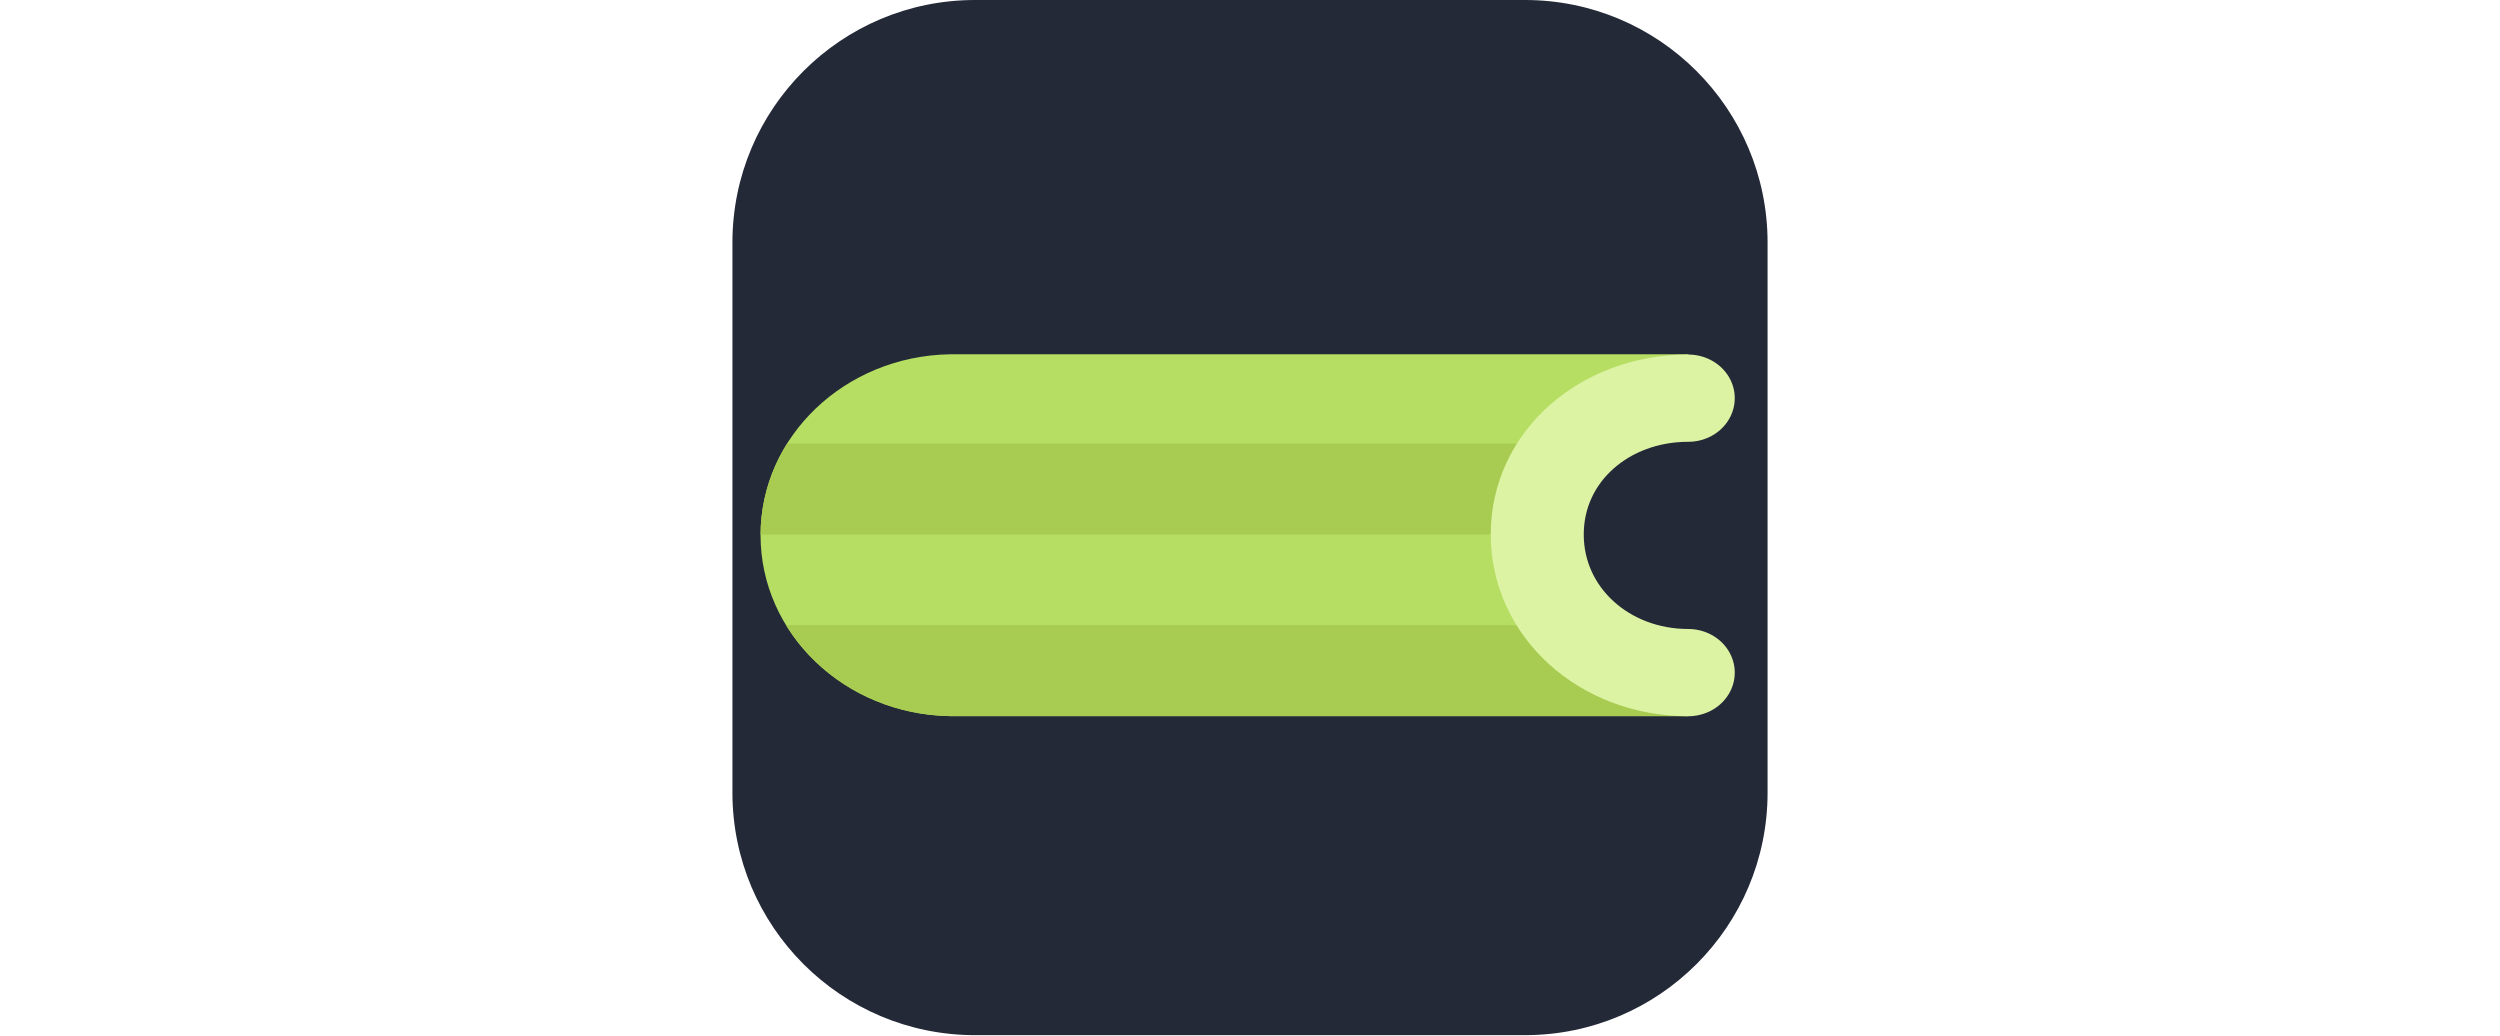
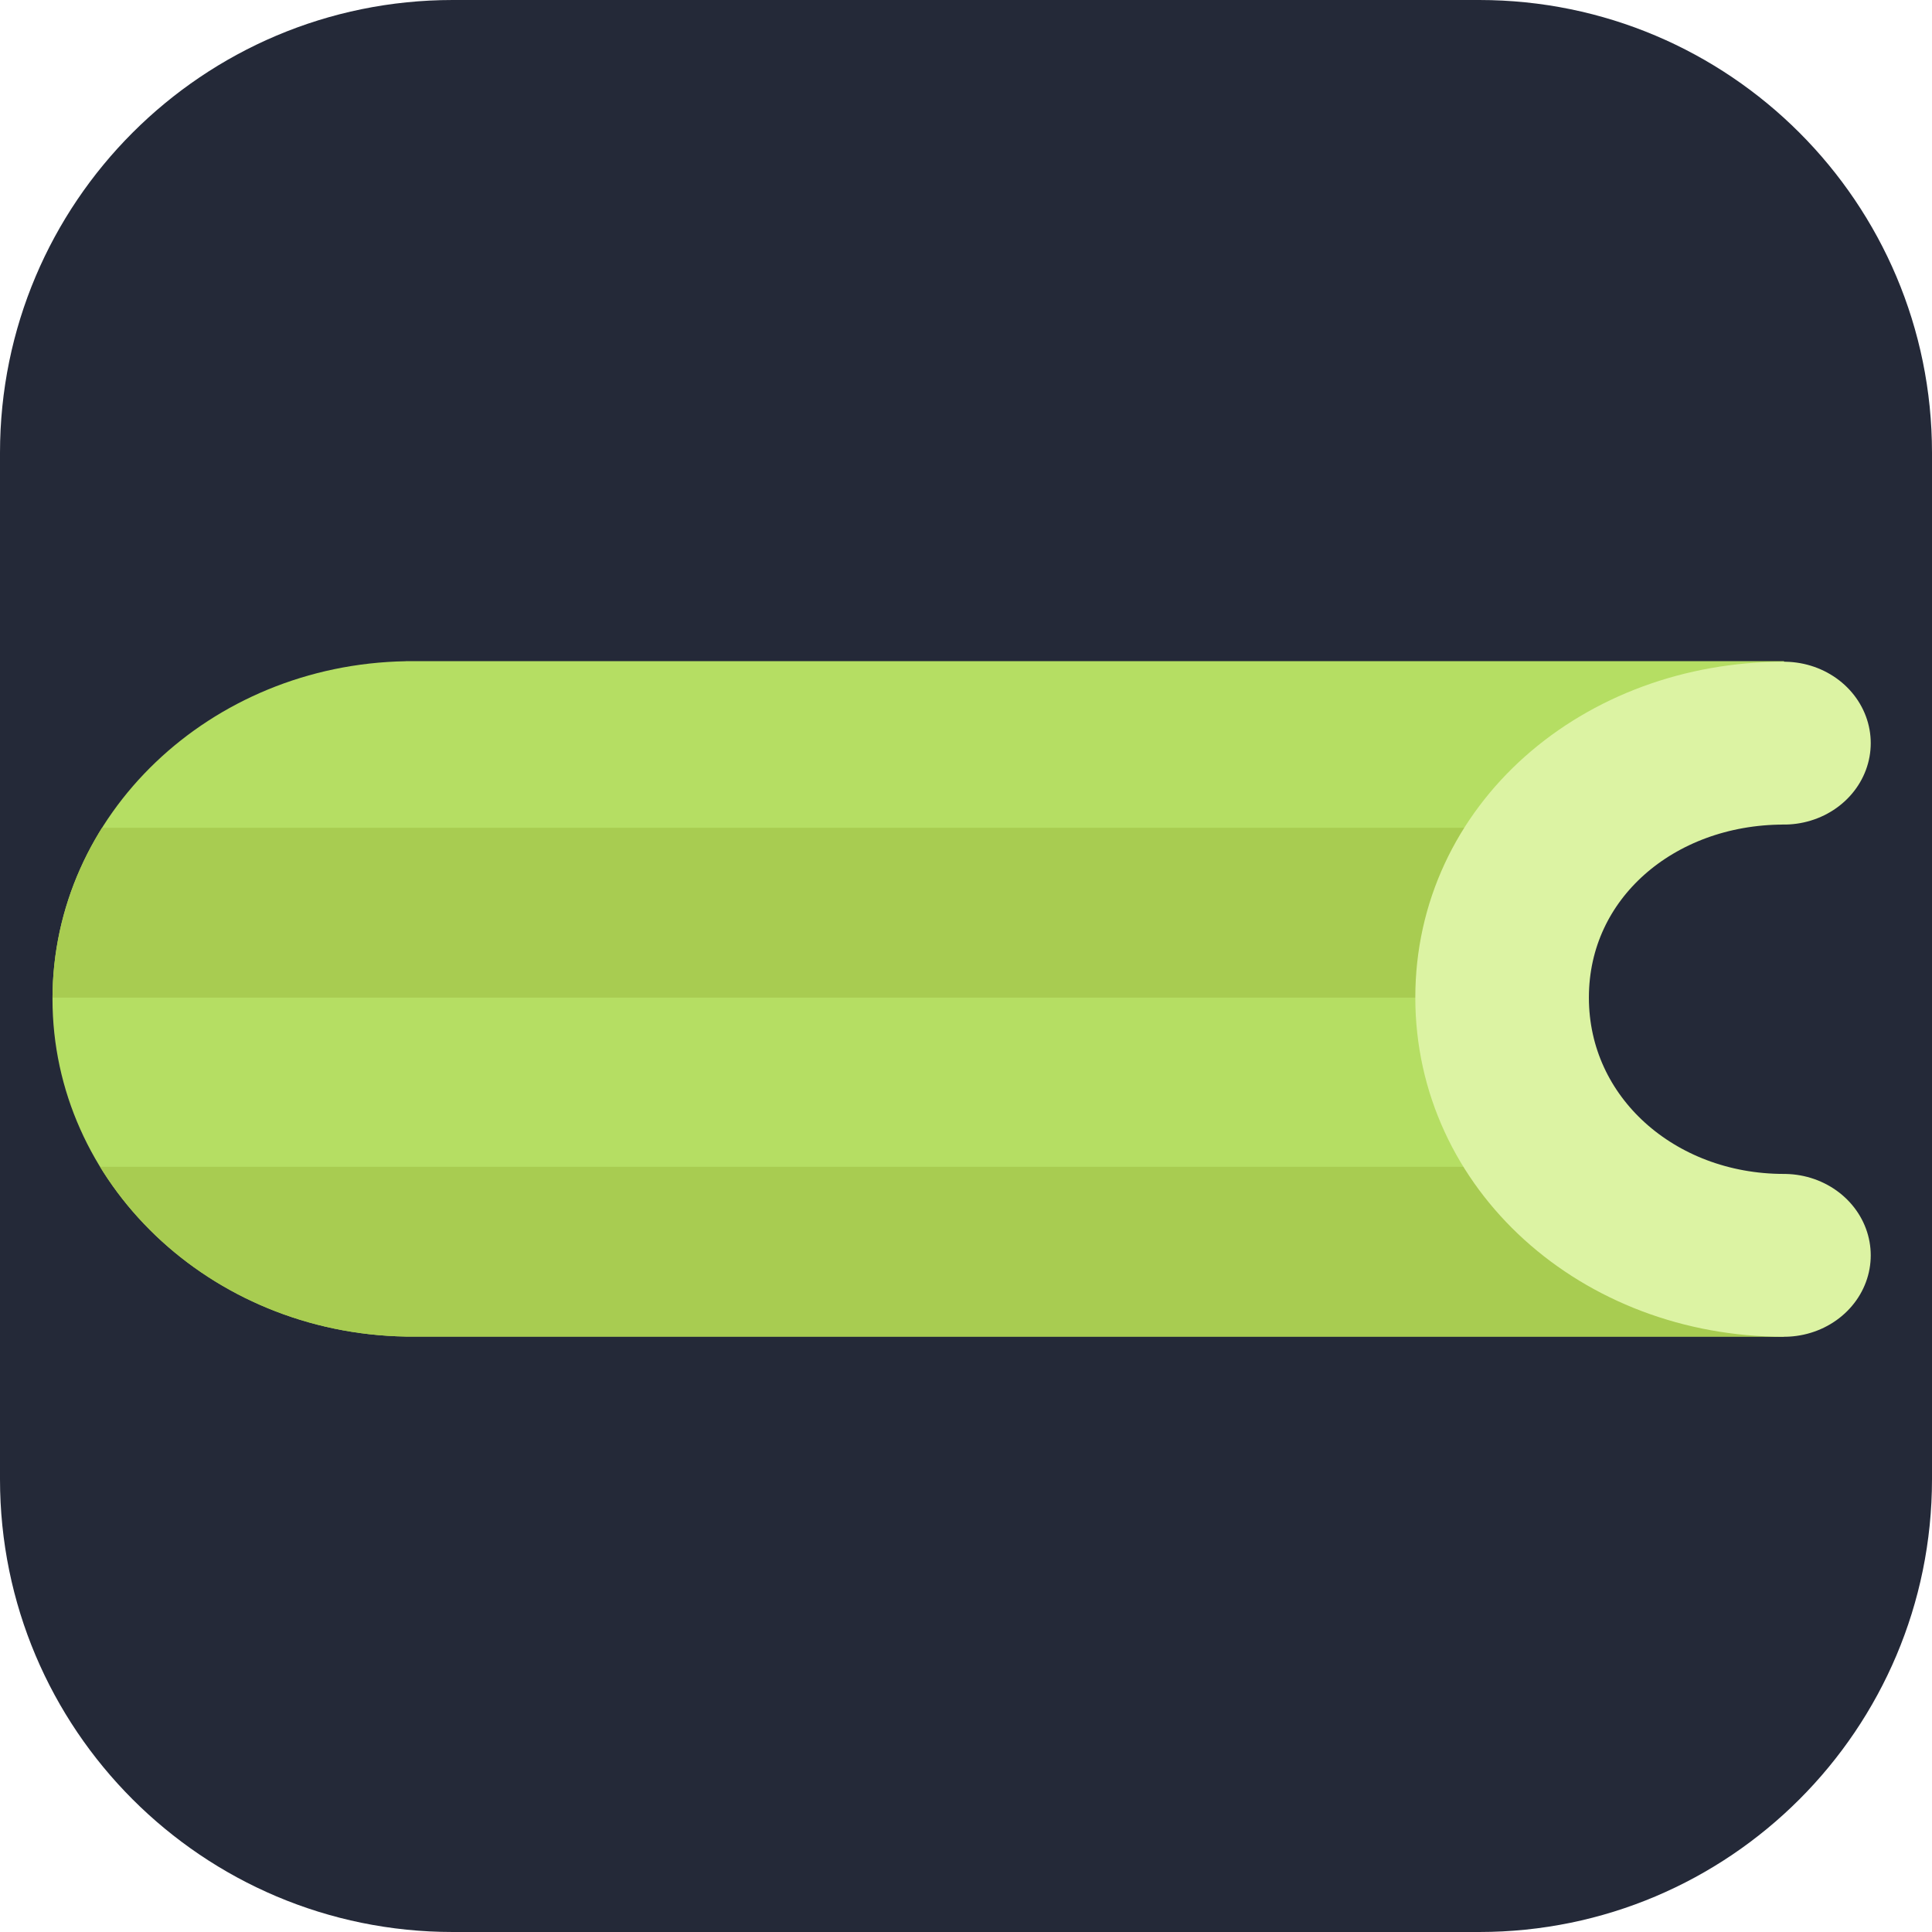
- <svg xmlns="http://www.w3.org/2000/svg" width="256px" height="106px" viewBox="0 0 256 256" version="1.1" id="svg9">
+ <svg xmlns="http://www.w3.org/2000/svg" width="256px" height="256px" viewBox="0 0 256 256" version="1.1" id="svg9">
  <rect width="256" height="256" rx="60" fill="#242938" id="rect1" />
  <defs id="defs4">
    <clipPath id="clip1">
      <path d="M 2 27 L 213 27 L 213 53 L 2 53 Z M 2 27 " id="path1" />
    </clipPath>
    <clipPath id="clip2">
      <path d="M 244.25 84.77 C 226.617 84.77 212.32 70.469 212.32 52.832 C 212.32 35.195 226.617 20.895 244.25 20.895 C 246.156 20.895 248.02 21.074 249.836 21.391 L 249.836 2.699 L 51.711 2.699 L 51.711 2.707 C 24.383 3.223 2.383 25.539 2.383 53 C 2.383 80.457 24.379 102.777 51.711 103.289 L 51.711 103.297 L 244.246 103.297 L 249.832 84.27 C 248.02 84.59 246.156 84.77 244.25 84.77 Z M 244.25 84.77 " id="path2" />
    </clipPath>
    <clipPath id="clip3">
      <path d="M 2 78 L 250 78 L 250 104 L 2 104 Z M 2 78 " id="path3" />
    </clipPath>
    <clipPath id="clip4">
      <path d="M 244.25 84.77 C 226.617 84.77 212.32 70.469 212.32 52.832 C 212.32 35.195 226.617 20.895 244.25 20.895 C 246.156 20.895 248.02 21.074 249.836 21.391 L 249.836 2.699 L 51.711 2.699 L 51.711 2.707 C 24.383 3.223 2.383 25.539 2.383 53 C 2.383 80.457 24.379 102.777 51.711 103.289 L 51.711 103.297 L 244.246 103.297 L 249.832 84.27 C 248.02 84.59 246.156 84.77 244.25 84.77 Z M 244.25 84.77 " id="path4" />
    </clipPath>
  </defs>
  <g id="surface1" transform="matrix(0.9485681,0,0,0.8896506,4.694687,85.20892)">
    <path style="fill:#b5de63;fill-opacity:1;fill-rule:nonzero;stroke:none" d="m 244.25,84.77 c -17.633,0 -31.93,-14.301 -31.93,-31.938 0,-17.637 14.297,-31.938 31.93,-31.938 1.906,0 3.77,0.18 5.586,0.496 L 244.25,2.699 H 51.711 v 0.008 C 24.383,3.223 2.383,25.539 2.383,53 c 0,27.457 21.996,49.777 49.328,50.289 v 0.008 H 244.246 l 5.586,-19.027 c -1.812,0.32 -3.676,0.5 -5.582,0.5 z m 0,0" id="path5" />
    <g clip-path="url(#clip1)" clip-rule="nonzero" id="g7">
      <g clip-path="url(#clip2)" clip-rule="nonzero" id="g6">
        <path style="fill:#a8cc51;fill-opacity:1;fill-rule:nonzero;stroke:none" d="M -11.445,27.512 H 212.062 V 52.809 H -11.445 Z m 0,0" id="path6" />
      </g>
    </g>
    <g clip-path="url(#clip3)" clip-rule="nonzero" id="g9">
      <g clip-path="url(#clip4)" clip-rule="nonzero" id="g8">
        <path style="fill:#a8cc51;fill-opacity:1;fill-rule:nonzero;stroke:none" d="M -11.445,78.008 H 251.316 V 113.82 H -11.445 Z m 0,0" id="path7" />
      </g>
    </g>
    <path style="fill:none;stroke:#dcf3a3;stroke-width:49;stroke-linecap:round;stroke-linejoin:round;stroke-miterlimit:10;stroke-opacity:1" d="m 493.54,184.232 c -43.936,0 -79.56,-33.625 -79.56,-77.564 0,-43.939 35.624,-76.554 79.56,-76.554" transform="matrix(0.494859,0,0,0.495003,0.0171993,0)" id="path9" />
  </g>
</svg>
